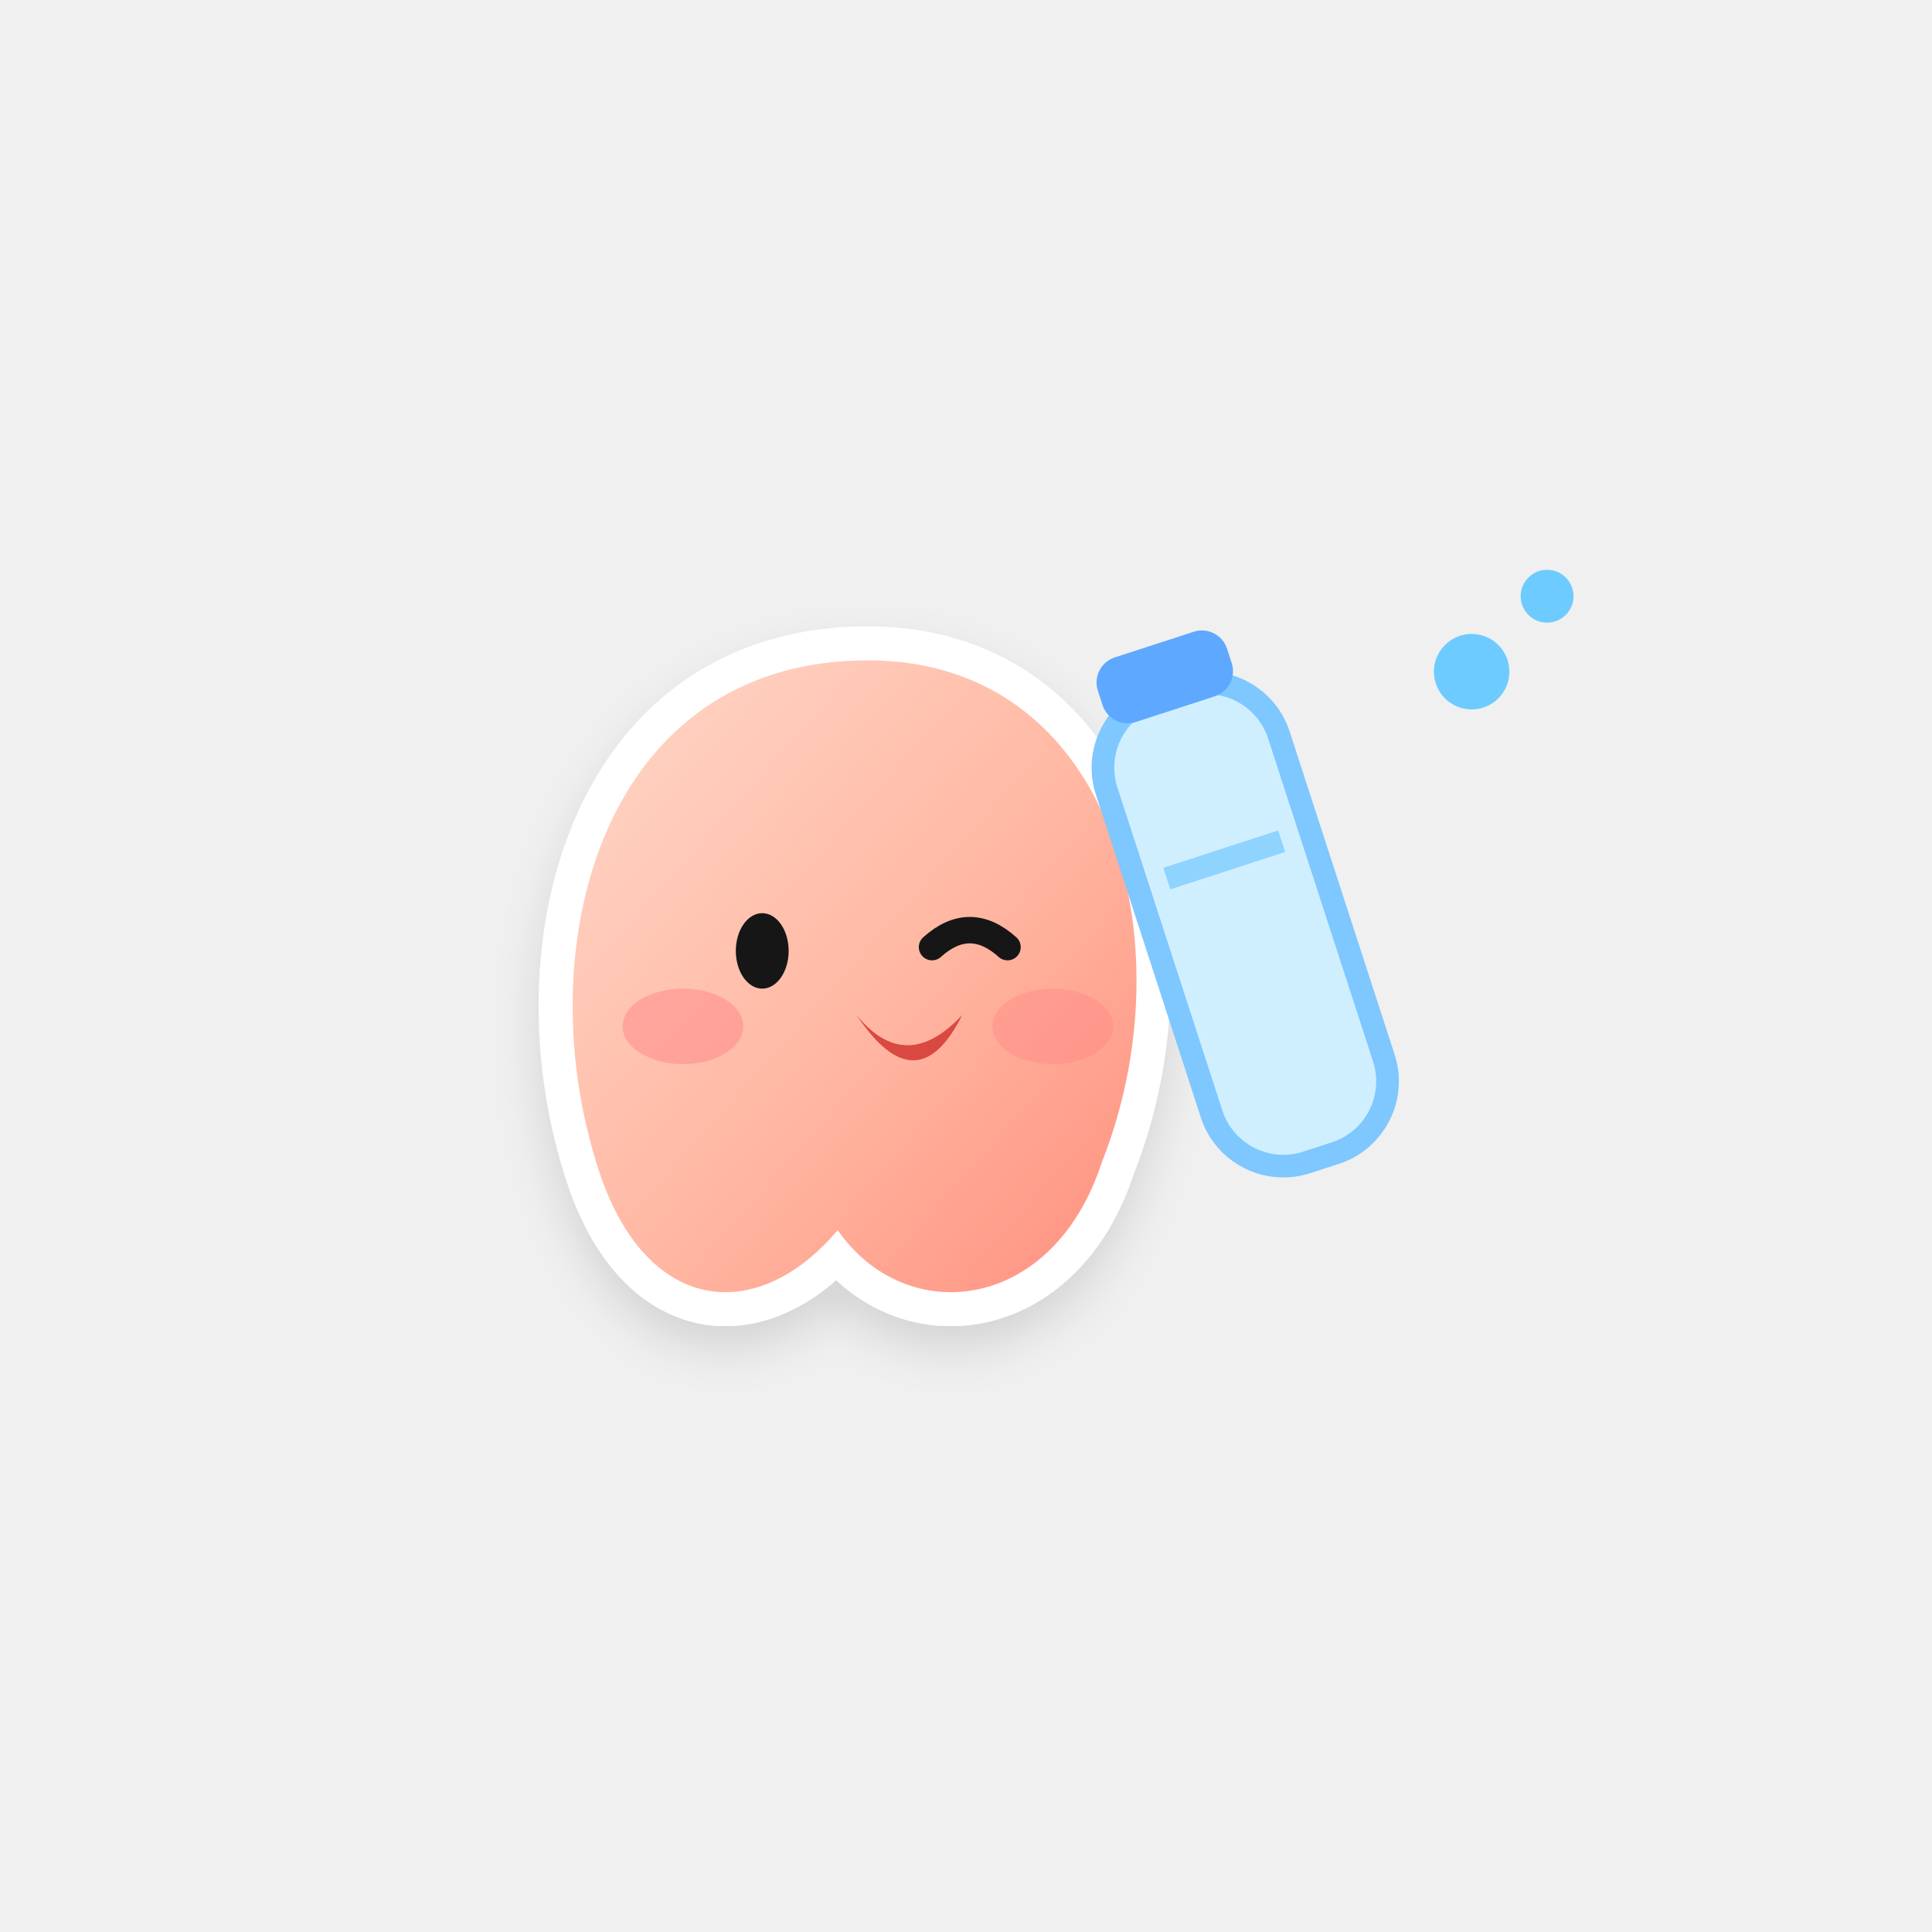
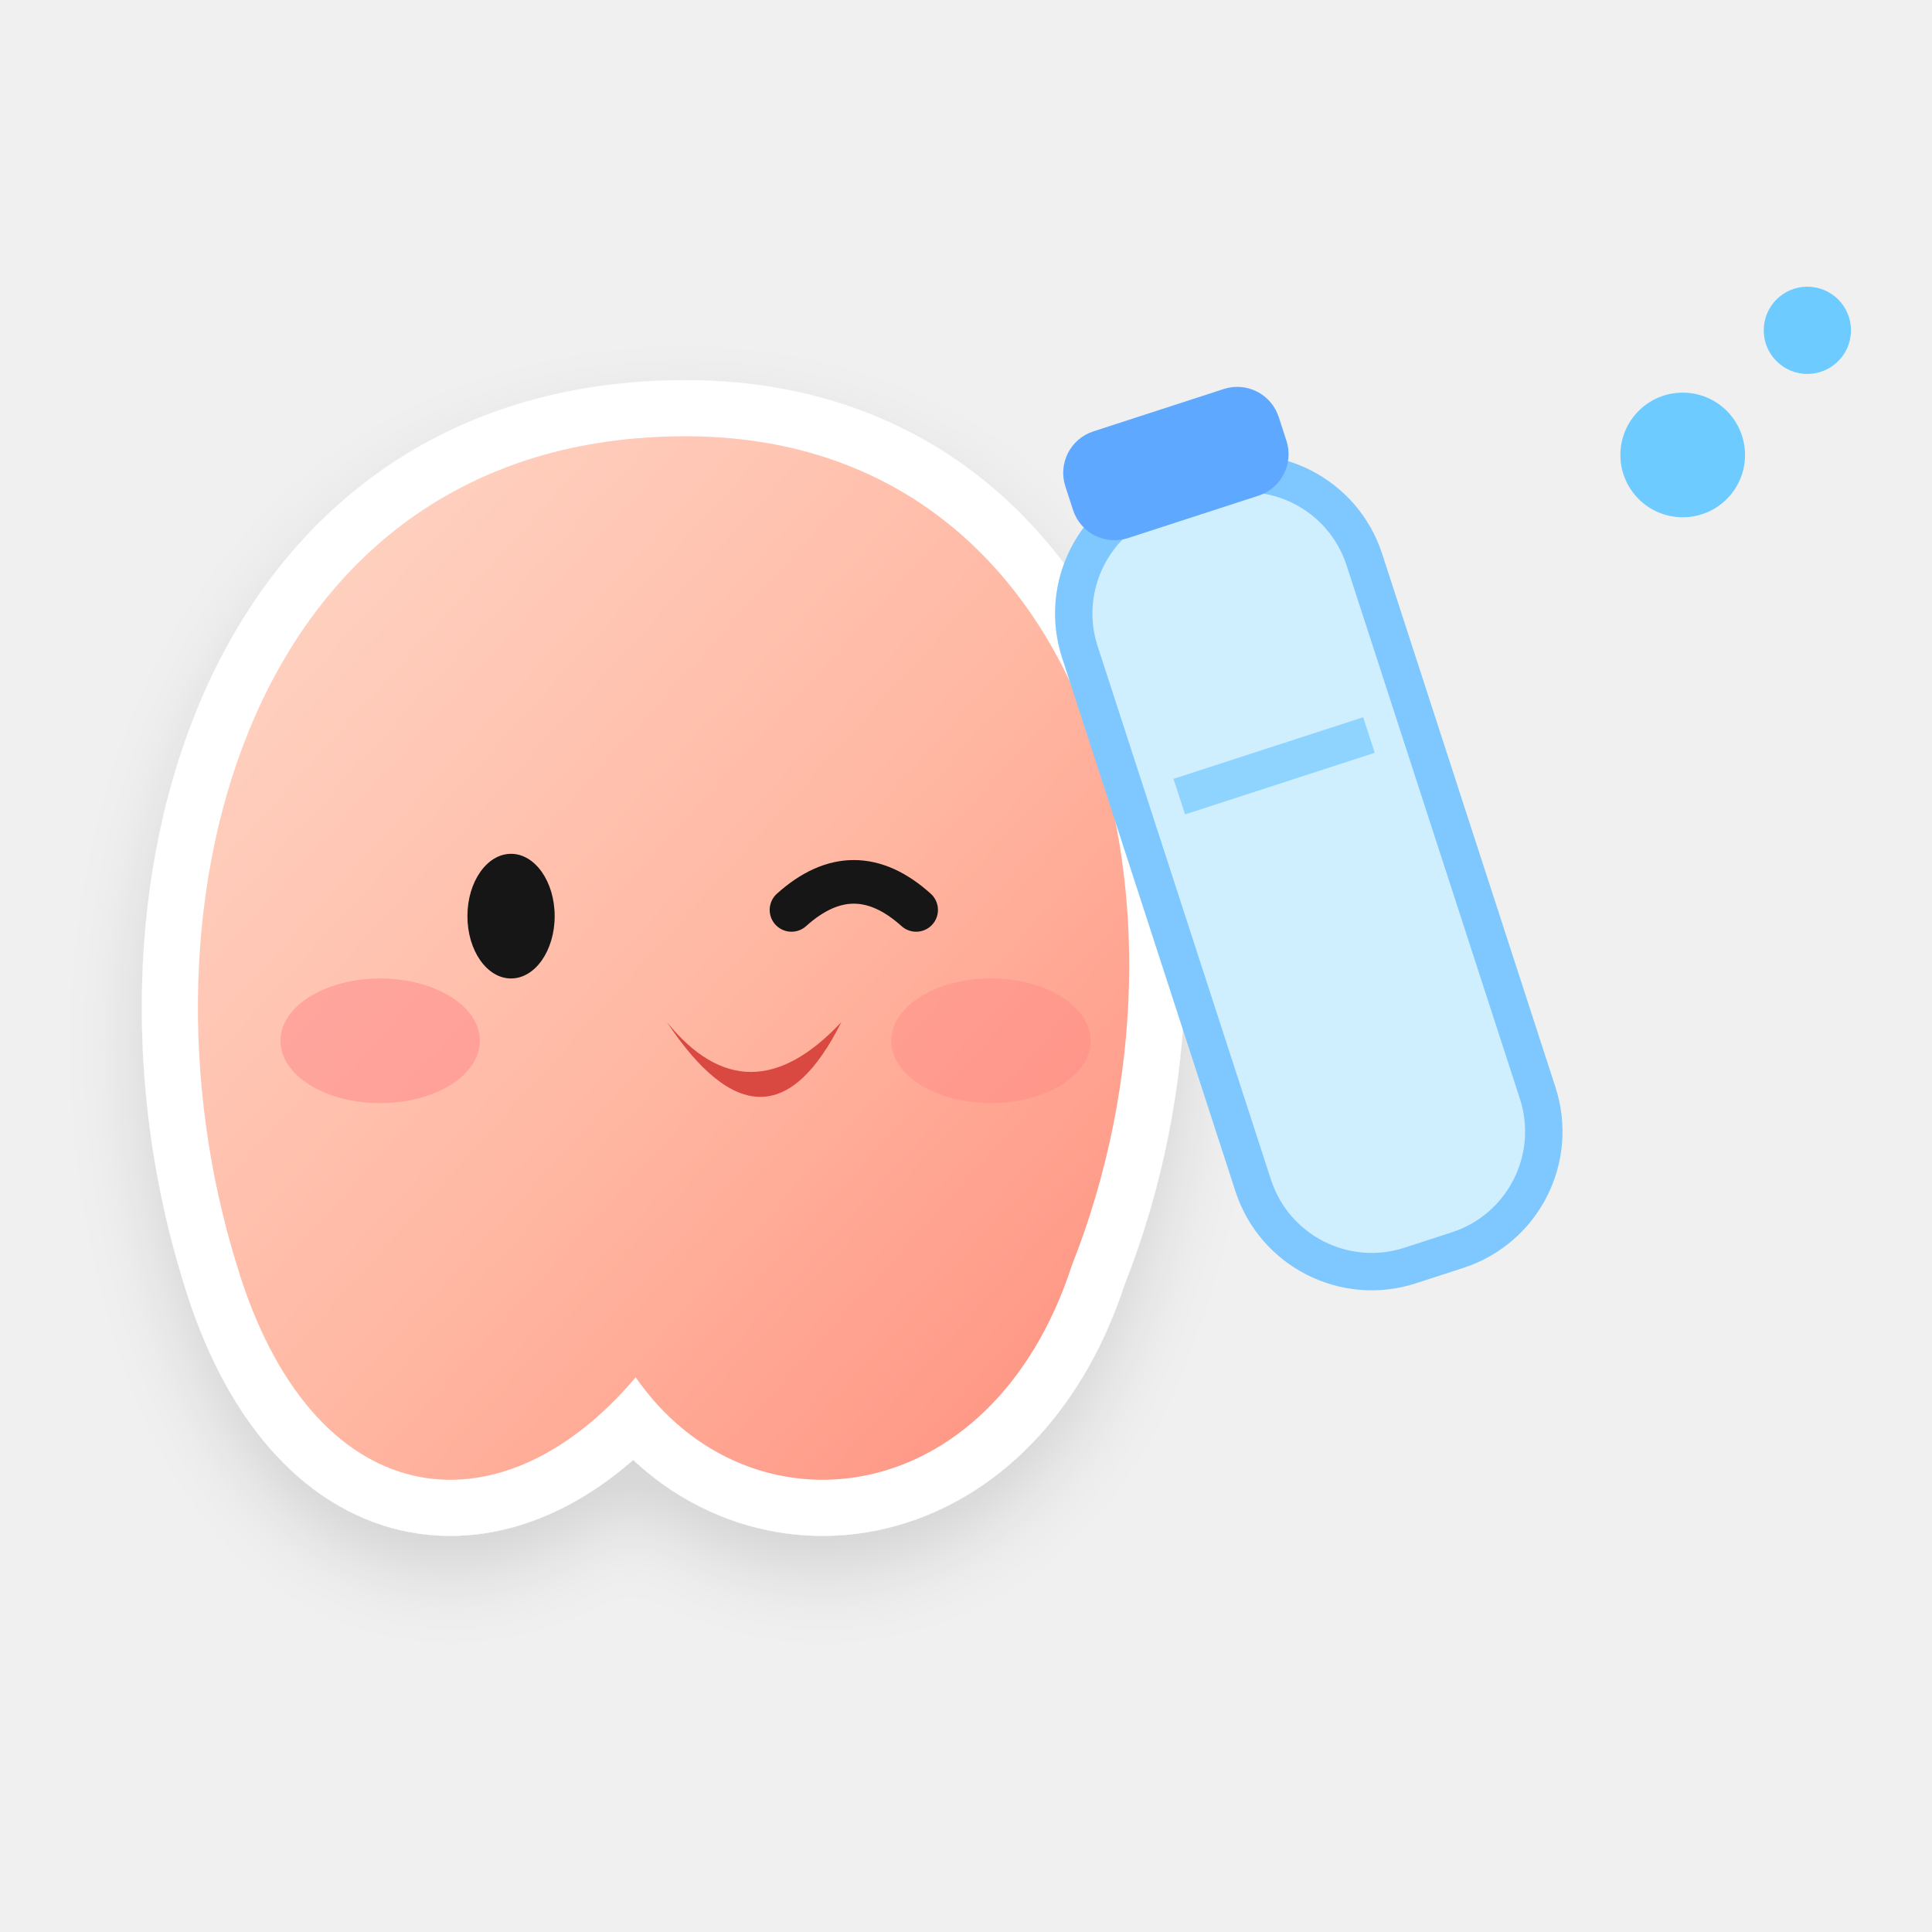
- <svg xmlns="http://www.w3.org/2000/svg" width="512" height="512" viewBox="0 0 512 512">
+ <svg xmlns="http://www.w3.org/2000/svg" width="512" height="512" viewBox="120 130 310 260">
  <defs>
    <linearGradient id="peach" x1="0" y1="0" x2="1" y2="1">
      <stop offset="0%" stop-color="#FFD8C9" />
      <stop offset="55%" stop-color="#FFB7A2" />
      <stop offset="100%" stop-color="#FF8F7E" />
    </linearGradient>
    <linearGradient id="blue" x1="0" y1="0" x2="1" y2="1">
      <stop offset="0%" stop-color="#D9F0FF" />
      <stop offset="55%" stop-color="#8CCBFF" />
      <stop offset="100%" stop-color="#5FA8FF" />
    </linearGradient>
    <linearGradient id="green" x1="0" y1="0" x2="1" y2="1">
      <stop offset="0%" stop-color="#B9F2CE" />
      <stop offset="100%" stop-color="#6FCF97" />
    </linearGradient>
    <linearGradient id="heart" x1="0" y1="0" x2="1" y2="1">
      <stop offset="0%" stop-color="#FF8C9A" />
      <stop offset="100%" stop-color="#FF4F6D" />
    </linearGradient>
    <filter id="shadow" x="-30%" y="-30%" width="160%" height="160%">
      <feDropShadow dx="0" dy="6" stdDeviation="6" flood-color="#000000" flood-opacity="0.12" />
    </filter>
  </defs>
  <g filter="url(#shadow)">
    <path d="M 230 175.0            C 160.0 175.0, 140.0 250.0, 158.0 308.0            C 170.0 348.0, 200.0 352.0, 222.0 326.0            C 240.0 352.0, 279.0 348.0, 292.0 308.0            C 315.0 250.0, 295.0 175.0, 230 175.0 Z" fill="white" stroke="white" stroke-width="18.0" stroke-linejoin="round" />
    <path d="M 230 175.0            C 160.0 175.0, 140.0 250.0, 158.0 308.0            C 170.0 348.0, 200.0 352.0, 222.0 326.0            C 240.0 352.0, 279.0 348.0, 292.0 308.0            C 315.0 250.0, 295.0 175.0, 230 175.0 Z" fill="url(#peach)" />
    <ellipse cx="202.0" cy="252.0" rx="7.0" ry="10.0" fill="#161616" />
    <path d="M 247.0 251.0 q 10.0 -9.0 20.0 0" stroke="#161616" stroke-width="7.0" stroke-linecap="round" fill="none" />
    <path d="M 227.0 269.0 q 13.0 16.0 28.0 0 q -12.0 24.0 -28.0 0z" fill="#D94A42" />
    <ellipse cx="181.0" cy="272.0" rx="16.0" ry="10.0" fill="#FF7E82" opacity="0.45" />
    <ellipse cx="279.0" cy="272.0" rx="16.0" ry="10.0" fill="#FF7E82" opacity="0.35" />
  </g>
  <g transform="translate(330 245) rotate(-18)">
    <rect x="-24" y="-65" width="48" height="130" rx="20" fill="#CFEFFF" stroke="#7EC7FF" stroke-width="6" />
    <rect x="-18" y="-78" width="36" height="18" rx="7" fill="#5FA8FF" />
    <path d="M-16 -18 h32" stroke="#8FD3FF" stroke-width="6" />
  </g>
  <circle cx="390" cy="178" r="10" fill="#6DCBFF" />
  <circle cx="410" cy="158" r="7" fill="#6DCBFF" />
</svg>
